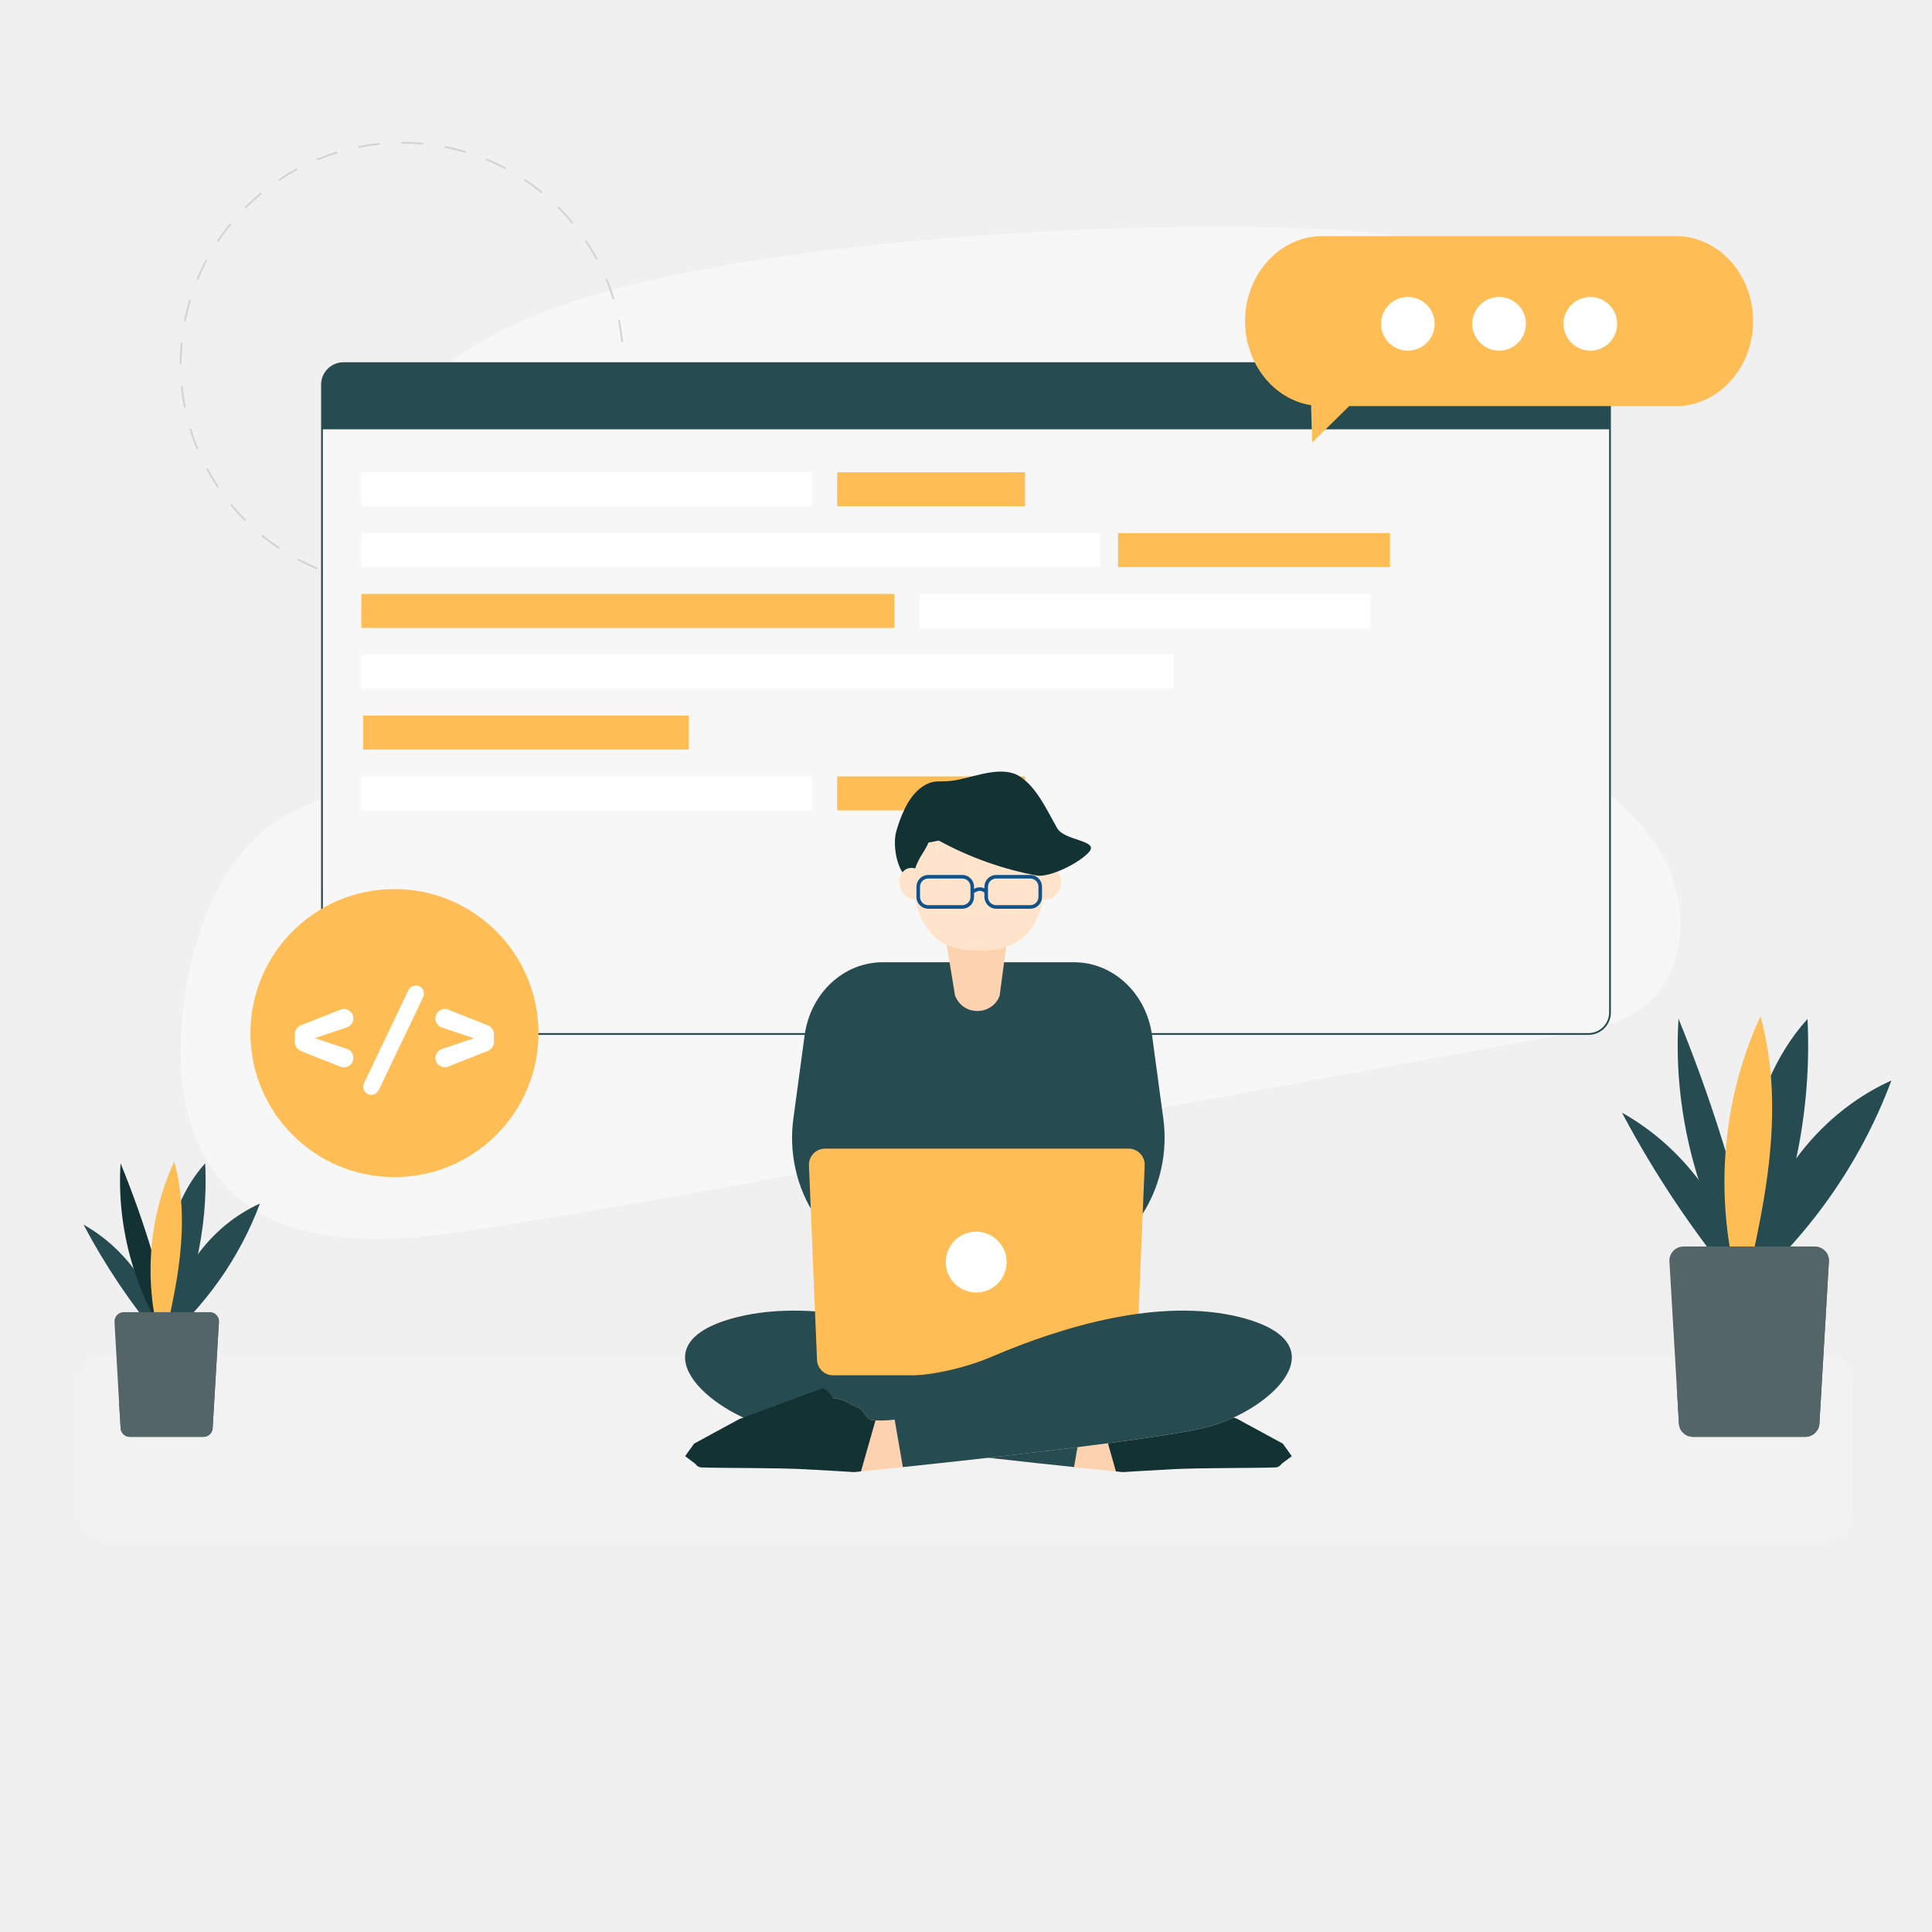
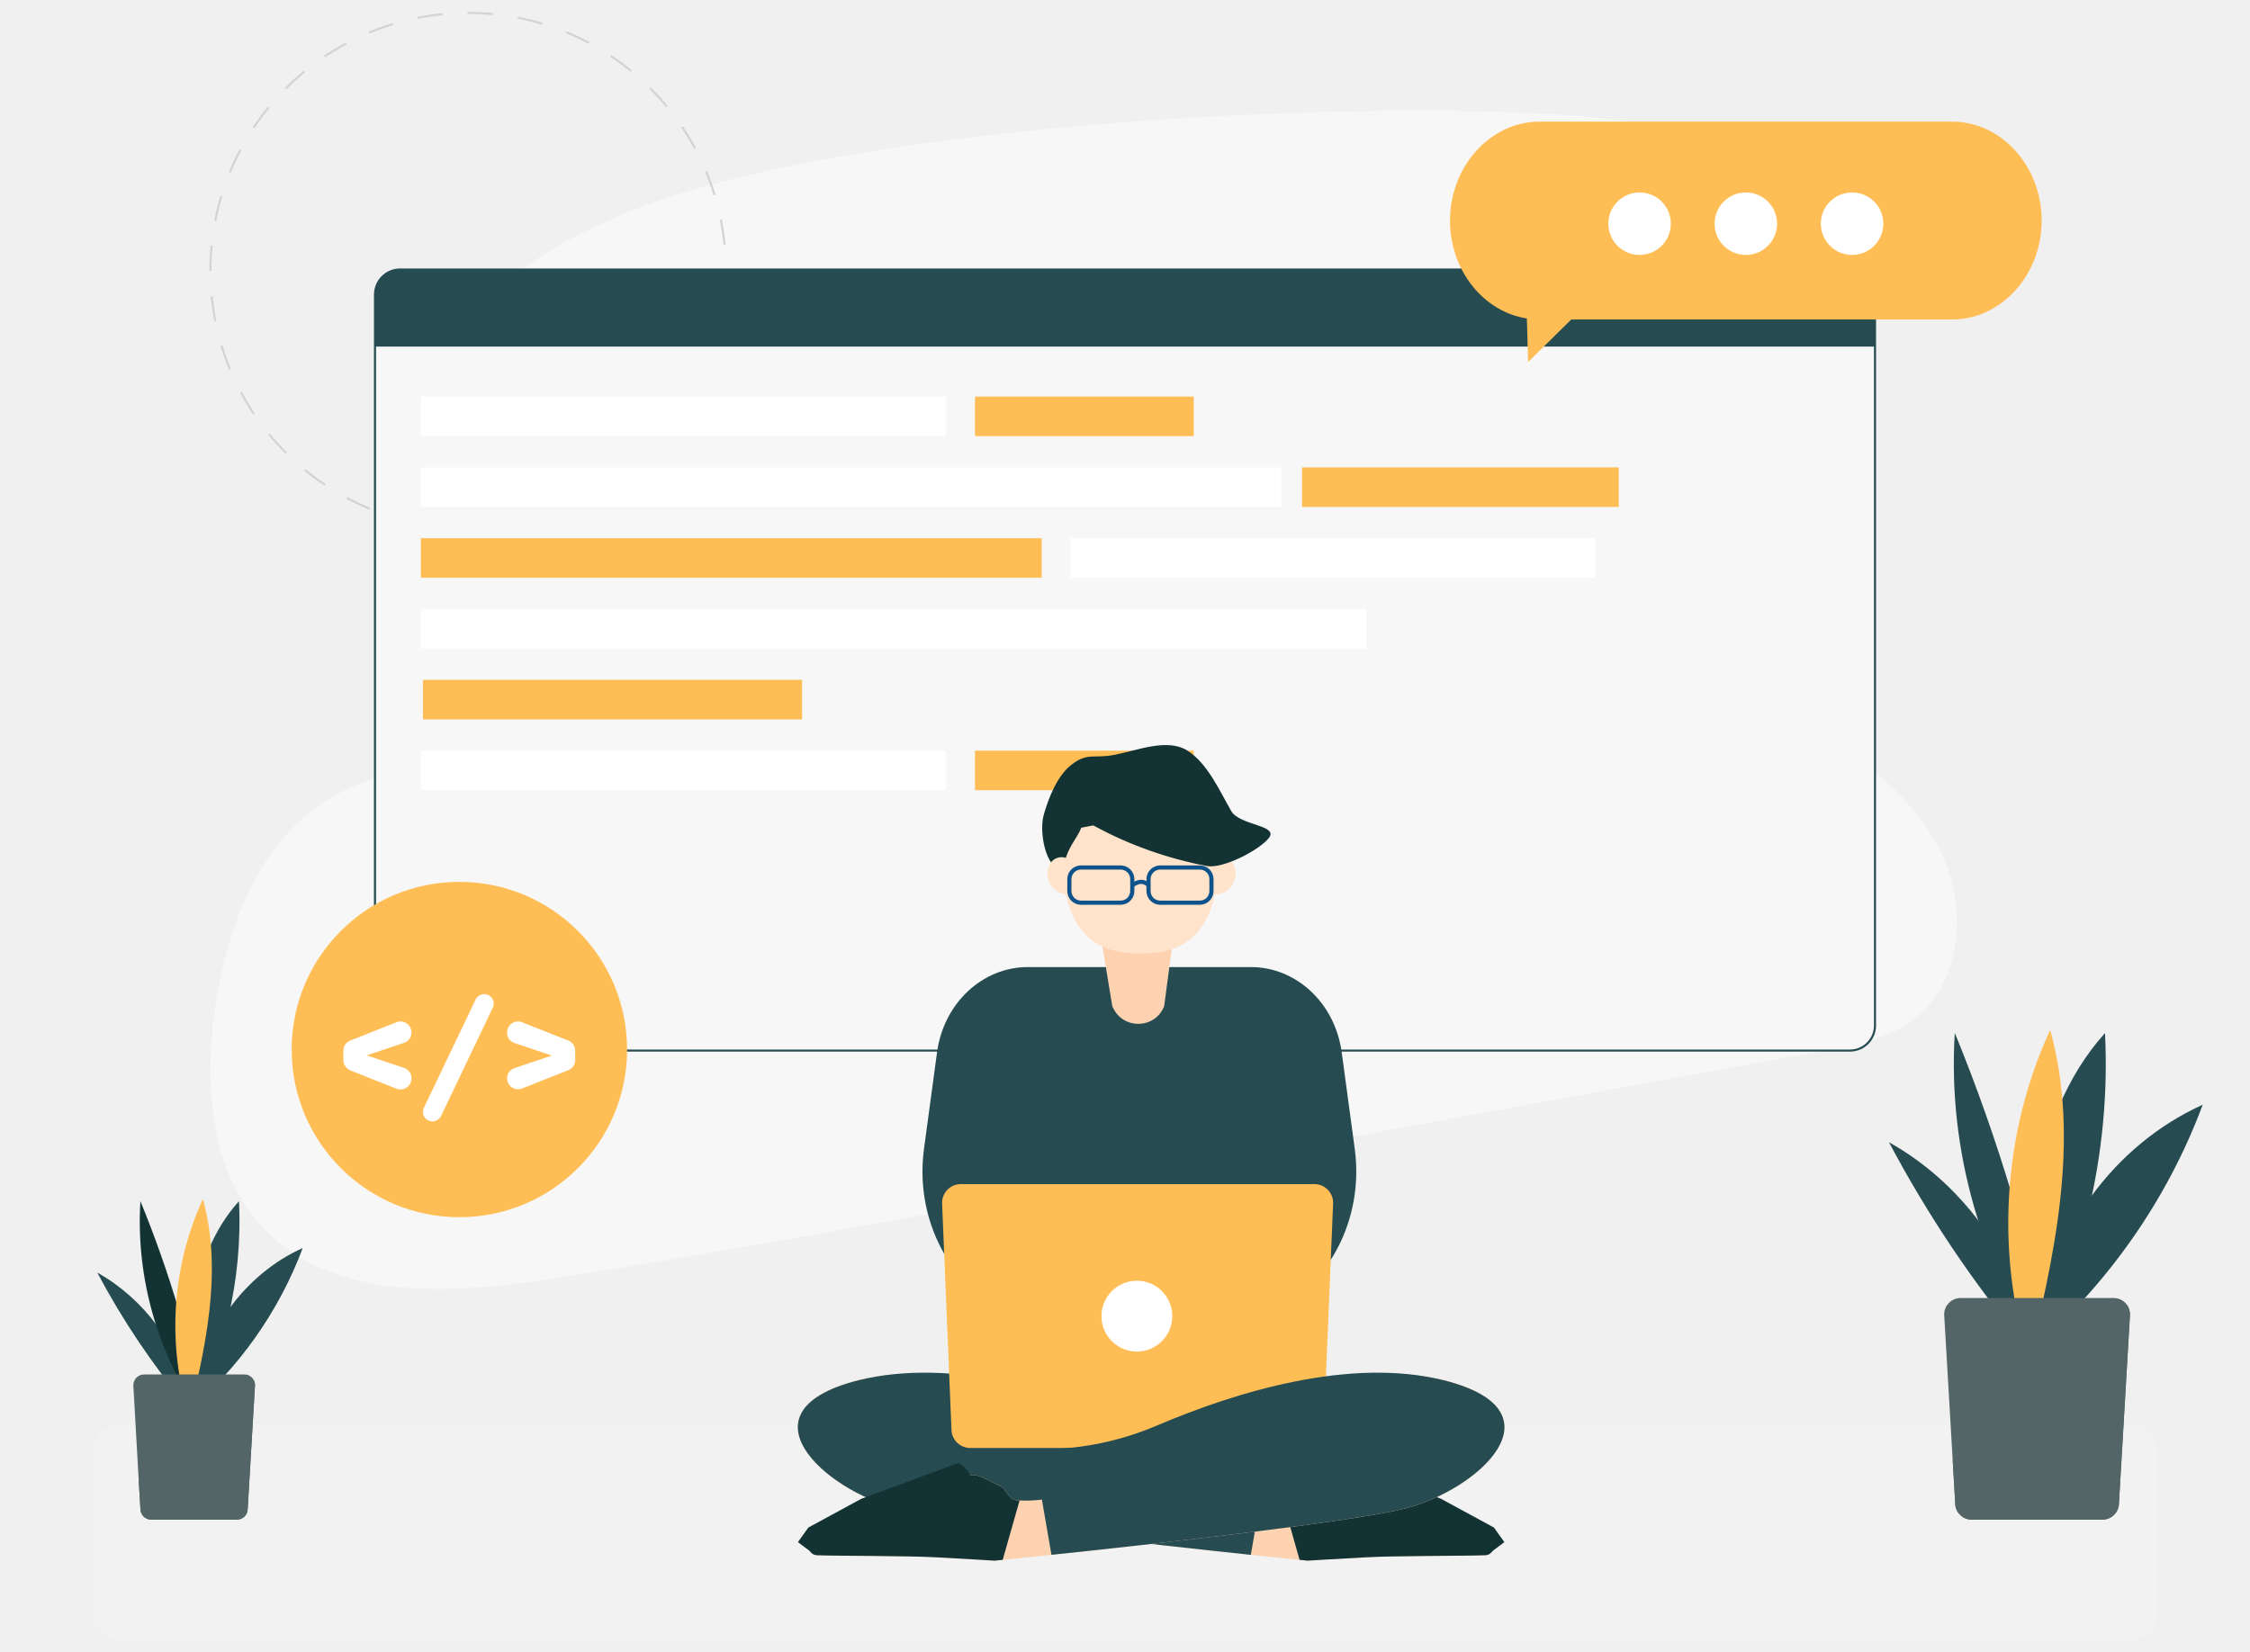
- <svg xmlns="http://www.w3.org/2000/svg" version="1.1" id="Layer_1" x="0px" y="0px" viewBox="0 0 1080 1080" style="enable-background:new 0 0 1080 1080;" xml:space="preserve">
+ <svg xmlns="http://www.w3.org/2000/svg" version="1.1" id="Layer_1" x="0px" y="0px" viewBox="0 0 1080 792.8" style="enable-background:new 0 0 1080 792.8;" xml:space="preserve">
  <style type="text/css">
	.st0{fill:#F7F7F7;}
	.st1{fill:none;stroke:#D3D3D3;stroke-miterlimit:10;stroke-dasharray:12.14,12.14;}
	.st2{fill:#F2F2F2;}
	.st3{fill:#F7F7F7;stroke:#264C51;stroke-miterlimit:10;}
	.st4{fill:#264C51;}
	.st5{fill:#FFFFFF;}
	.st6{fill:#FFBE55;}
	.st7{fill:#072C3D;}
	.st8{fill:#FCD2B1;}
	.st9{fill:#133233;}
	.st10{fill:#FFE3CA;}
	.st11{fill:none;stroke:#0E538C;stroke-width:2;stroke-miterlimit:10;}
	.st12{fill:#536566;}
</style>
-   <path class="st0" d="M296.1,177.7c-23.9,10.4-47.6,23.2-64.3,43.2s-25.1,48.7-15,72.8c13.4,32.1,55.8,50.8,56,85.6  c0.1,24.9-22.9,43.9-46.1,53s-48.9,12.3-70,25.6c-31.9,20-46.8,58.7-52.9,95.8c-6.3,38.5-3.8,82.4,23.5,110.4  c33.9,34.7,89.9,30.8,137.9,23.4c64-9.9,127.7-21.5,191.5-33.1c139.7-25.5,279.4-50.9,419-76.4c15-2.7,30.6-5.7,42.7-14.9  c24.2-18.2,26.2-55.7,12.2-82.4c-14-26.8-40-45-65.8-60.7s-53.1-30.6-72.4-53.9s-28.9-57.7-14.3-84.1c12.4-22.4,39-34.4,50.6-57.2  c15.3-30.1-2.3-68.5-30.1-87.7C770.7,117.7,422.2,122.5,296.1,177.7z" />
-   <circle class="st1" cx="224.7" cy="203.5" r="123.7" />
-   <path class="st2" d="M1022.5,861h-965c-7.2,0-13-5.9-13-13v-77.5c0-7.2,5.9-13,13-13h965c7.2,0,13,5.9,13,13V848  C1035.5,855.1,1029.6,861,1022.5,861z" />
-   <path class="st3" d="M900,215v351c0,6.6-5.4,12-12,12H192c-6.6,0-12-5.4-12-12V215c0-6.6,5.4-12,12-12h696  C894.6,203,900,208.4,900,215z" />
-   <path class="st4" d="M900,215v25H180v-25c0-6.6,5.4-12,12-12h696C894.6,203,900,208.4,900,215z" />
-   <rect x="202" y="264" class="st5" width="252" height="19" />
-   <rect x="514" y="332" class="st5" width="252" height="19" />
-   <rect x="202" y="366" class="st5" width="454" height="19" />
-   <rect x="202" y="298" class="st5" width="413" height="19" />
-   <rect x="468" y="264" class="st6" width="105" height="19" />
-   <rect x="202" y="434" class="st5" width="252" height="19" />
-   <rect x="468" y="434" class="st6" width="105" height="19" />
-   <rect x="625" y="298" class="st6" width="152" height="19" />
-   <rect x="203" y="400" class="st6" width="182" height="19" />
-   <rect x="202" y="332" class="st6" width="298" height="19" />
-   <rect x="467.7" y="756.4" class="st7" width="152.6" height="35" />
-   <path class="st8" d="M430.8,797.9c26,6.5,121.9,17.2,169.6,22.2c10.6,1.1,18.8,2,23.4,2.4c2.5,0.3,3.9,0.4,3.9,0.4  s12.5-0.8,27.7-1.6c14-0.8,46.3-0.6,57.5-1c4.2-0.1,5.6-5.8,2-7.9c-6.6-3.8-34.3-15.1-47.9-16.8c-8.4-1-17.6-8.6-24.9-12.8  c-5.6-3.3-12,2.4-17.1,4.3c-2.5,0.9-4.3,6.5-7.1,6.7c-0.7,0.1-1.4,0.1-2.1,0.2c-3.5,0.2-7.2,0-10.7-0.4c-1-0.1-1.9-0.3-2.9-0.4  c-11.1-1.7-20.3-5.3-20.3-5.3c-34-17.6-108.8-64.7-167-52.3c-0.5,0.1-1,0.2-1.4,0.3c-0.5,0.1-1,0.2-1.4,0.3  C353.5,751.1,395.8,789.1,430.8,797.9z" />
-   <path class="st4" d="M430.8,797.9c26,6.5,121.9,17.2,169.6,22.2l8.7-50.3c-1.7-0.3-3.5-0.4-5.3-0.4c-18.4-0.2-36.6-4-53.6-11.2  c-38.6-16.5-93.2-33.1-138.2-21.9C353.5,751.1,395.8,789.1,430.8,797.9z" />
-   <path class="st9" d="M639.1,784c0-5,6-8,6-8l46.6,17.2l25.4,13.8l5,7l-6,4.5l-52-7.5l-17-10L639.1,784z" />
-   <path class="st9" d="M615.7,794l8.1,28.5c2.5,0.3,3.9,0.4,3.9,0.4s12.5-0.8,27.7-1.6c14-0.8,46.3-0.6,57.5-1c4.2-0.1,5.6-5.8,2-7.9  c-6.6-3.8-34.3-15.1-47.9-16.8c-8.4-1-17.6-8.6-24.9-12.8c-5.6-3.3-12,2.4-17.1,4.3c-2.5,0.9-4.3,6.5-7.1,6.7  C617.1,794,616.4,794,615.7,794z" />
-   <path class="st4" d="M650.3,625.3l-6.3-46.6c-3.2-23.4-21.7-40.8-43.6-40.8H558c-6.1,0-16.1,0-22.2,0h-42.4  c-21.9,0-40.4,17.4-43.6,40.8l-6.3,46.6c-4.9,36.6,15.6,71.6,48.4,82.3l43.8,14.3c6.1,0,11.1-5.4,11.1-12c0,6.6,5,12,11.1,12  l43.8-14.3C634.6,696.9,655.2,661.9,650.3,625.3z" />
-   <ellipse transform="matrix(0.3569 -0.9341 0.9341 0.3569 -84.9575 864.5851)" class="st10" cx="585.5" cy="494" rx="9" ry="7.5" />
-   <polygon class="st4" points="631.4,750.7 464.7,745.1 454.2,600.4 644.1,600.4 " />
-   <path class="st8" d="M528.4,523.3l5.5,33.4l0.4,0.8c5,10.6,20.2,10.1,24.5-0.8l0,0l4.5-33.9L528.4,523.3z" />
-   <path class="st10" d="M585.3,480.5c0,42.5-17,50.9-37.9,50.9s-37.9-8.3-37.9-50.9c0-23.1,17-41.8,37.9-41.8  C568.3,438.6,585.3,457.4,585.3,480.5z" />
-   <path class="st9" d="M524.8,469.9c17,9.3,35.5,15.9,54.6,19.5c7.5,1.4,24.9-7.5,29.6-13.4c5.1-6.3-14-6-18-13  c-5.7-9.9-11.4-22.9-21-29s-23.8-0.2-35,2c-10,2-13-1.4-21,5c-6.6,5.3-10.7,15.7-13,23.8c-2.3,8.1,0.7,25.3,9,27.2  c2-12,6.8-15.1,9-21L524.8,469.9z" />
-   <ellipse transform="matrix(0.9341 -0.3569 0.3569 0.9341 -142.6972 214.7294)" class="st10" cx="510.5" cy="494" rx="7.5" ry="9" />
-   <path class="st11" d="M537.9,507h-19c-3.1,0-5.6-2.5-5.6-5.6v-5.7c0-3.1,2.5-5.6,5.6-5.6h19c3.1,0,5.6,2.5,5.6,5.6v5.7  C543.5,504.5,541,507,537.9,507z" />
-   <path class="st11" d="M575.9,507h-19c-3.1,0-5.6-2.5-5.6-5.6v-5.7c0-3.1,2.5-5.6,5.6-5.6h19c3.1,0,5.6,2.5,5.6,5.6v5.7  C581.5,504.5,579,507,575.9,507z" />
-   <path class="st11" d="M543.5,498.5c2.8-1.5,4.8-2.5,7.8,0" />
-   <path class="st6" d="M626.4,768.8H465.7c-4.9,0-9-4-9-9l-4.5-108.7c0-4.9,4-9,9-9h169.7c4.9,0,9,4,9,9l-4.5,108.7  C635.3,764.8,631.3,768.8,626.4,768.8z" />
-   <circle class="st5" cx="545.7" cy="705.5" r="17" />
-   <path class="st8" d="M674.3,797.9c-26,6.5-121.9,17.2-169.6,22.2c-10.6,1.1-18.8,2-23.4,2.4c-2.5,0.3-3.9,0.4-3.9,0.4  s-12.5-0.8-27.7-1.6c-14-0.8-46.3-0.6-57.5-1c-4.2-0.1-5.6-5.8-2-7.9c6.6-3.8,34.3-15.1,47.9-16.8c8.4-1,17.6-8.6,24.9-12.8  c5.6-3.3,12,2.4,17.1,4.3c2.5,0.9,4.3,6.5,7.1,6.7c0.7,0.1,1.4,0.1,2.1,0.2c3.5,0.2,7.2,0,10.7-0.4c1-0.1,1.9-0.3,2.9-0.4  c11.1-1.7,20.3-5.3,20.3-5.3c34-17.6,108.8-64.7,167-52.3c0.5,0.1,1,0.2,1.4,0.3c0.5,0.1,1,0.2,1.4,0.3  C751.6,751.1,709.3,789.1,674.3,797.9z" />
-   <path class="st4" d="M674.3,797.9c-26,6.5-121.9,17.2-169.6,22.2l-8.7-50.3c1.7-0.3,3.5-0.4,5.3-0.4c18.4-0.2,36.6-4,53.6-11.2  c38.6-16.5,93.2-33.1,138.2-21.9C751.6,751.1,709.3,789.1,674.3,797.9z" />
-   <path class="st9" d="M466,784c0-5-6-8-6-8l-46.6,17.2L388,807l-5,7l6,4.5l52-7.5l17-10L466,784z" />
-   <path class="st9" d="M489.4,794l-8.1,28.5c-2.5,0.3-3.9,0.4-3.9,0.4s-12.5-0.8-27.7-1.6c-14-0.8-46.3-0.6-57.5-1  c-4.2-0.1-5.6-5.8-2-7.9c6.6-3.8,34.3-15.1,47.9-16.8c8.4-1,17.6-8.6,24.9-12.8c5.6-3.3,12,2.4,17.1,4.3c2.5,0.9,4.3,6.5,7.1,6.7  C488.1,794,488.8,794,489.4,794z" />
-   <path class="st6" d="M937,132H739c-23.6,0-43,21.4-43,47.5l0,0c0,23.9,16.1,43.8,36.9,47l0.6,20.9l20.7-20.4H937  c23.6,0,43-21.4,43-47.5l0,0C980,153.4,960.7,132,937,132z" />
-   <circle class="st5" cx="787" cy="181" r="15" />
-   <circle class="st5" cx="838" cy="181" r="15" />
-   <circle class="st5" cx="889" cy="181" r="15" />
-   <circle class="st6" cx="220.5" cy="577.5" r="80.5" />
-   <path class="st5" d="M164.8,582.5v-4.4c0-2.2,1.3-4.1,3.3-4.9l22.2-8.8c3.5-1.4,7.2,1.2,7.2,4.9l0,0c0,2.3-1.4,4.3-3.6,5l-17.9,6  l17.9,6c2.2,0.7,3.6,2.7,3.6,5v0.1c0,3.7-3.8,6.3-7.2,4.9l-22.2-8.8C166.2,586.6,164.8,584.7,164.8,582.5z" />
-   <path class="st5" d="M232.4,550.9L232.4,550.9c3.4,0,5.6,3.5,4.1,6.6l-24.8,51.9c-0.8,1.6-2.4,2.6-4.1,2.6l0,0  c-3.4,0-5.6-3.5-4.1-6.6l24.8-51.9C229.1,551.9,230.7,550.9,232.4,550.9z" />
-   <path class="st5" d="M247,586.4l17.9-6l-17.9-6c-2.1-0.7-3.6-2.7-3.6-5v-0.1c0-3.7,3.8-6.3,7.2-4.9l22.2,8.8c2,0.8,3.3,2.7,3.3,4.9  v4.4c0,2.2-1.3,4.1-3.3,4.9l-22.2,8.8c-3.5,1.4-7.2-1.2-7.2-4.9l0,0C243.4,589.1,244.9,587.1,247,586.4z" />
-   <path class="st4" d="M974.7,714.1c-8.2-38.5-33.7-72.9-68-92.1c18.4,34.7,40.3,67.4,65.5,97.6L974.7,714.1z" />
-   <path class="st4" d="M983.9,728.5c-32.7-45.7-49.1-102.9-45.6-159c21.2,51.8,37.2,105.7,47.7,160.6L983.9,728.5z" />
-   <path class="st4" d="M974.5,730.1c-1-28.1-2-56.5,2.4-84.3s14.6-55.3,33.5-76.2c2.9,57.6-11.1,115.9-39.6,166L974.5,730.1z" />
-   <path class="st6" d="M975.9,732.6c-18.4-53.2-15.4-113.4,8.2-164.5c14.8,53.4,1.7,110-11.4,163.8L975.9,732.6z" />
-   <path class="st4" d="M978.3,712.9c5.1-46.7,36.2-89.6,79-108.9c-17.3,46.5-47,88.4-85.1,120.3L978.3,712.9z" />
-   <path class="st12" d="M1022.4,704.7l-5.3,90.6c0,4.4-3.6,7.9-7.9,7.9h-62.8c-4.4,0-7.9-3.6-7.9-7.9l-1.2-20.5l-4.1-70.1  c0-4.4,3.6-7.9,7.9-7.9h73.4c2.9,0,5.4,1.5,6.8,3.8l0,0C1021.9,701.8,1022.4,703.2,1022.4,704.7z" />
-   <path class="st12" d="M1022.4,704.7l-5.3,90.6c0,4.4-3.6,7.9-7.9,7.9h-62.8c-4.4,0-7.9-3.6-7.9-7.9l-1.2-20.5  c29.3-8.4,59.5-44.6,84-74.2C1021.9,701.8,1022.4,703.2,1022.4,704.7z" />
-   <path class="st4" d="M91.2,744.9c-5.4-25.2-22-47.7-44.5-60.3c12,22.7,26.4,44.1,42.9,63.9L91.2,744.9z" />
-   <path class="st9" d="M97.2,754.3c-21.4-29.9-32.1-67.3-29.8-104c13.9,33.9,24.4,69.2,31.2,105.2L97.2,754.3z" />
-   <path class="st4" d="M91.1,755.4c-0.7-18.4-1.3-37,1.6-55.2s9.6-36.2,22-49.9c1.9,37.7-7.2,75.9-26,108.7L91.1,755.4z" />
-   <path class="st6" d="M92,757c-12.1-34.8-10.1-74.3,5.4-107.7c9.7,34.9,1.1,72-7.5,107.2L92,757z" />
-   <path class="st4" d="M93.6,744.1c3.3-30.5,23.7-58.7,51.7-71.3c-11.4,30.5-30.8,57.9-55.7,78.8L93.6,744.1z" />
-   <path class="st12" d="M122.4,738.7l-3.5,59.3c0,2.9-2.3,5.2-5.2,5.2H72.6c-2.9,0-5.2-2.3-5.2-5.2l-0.8-13.4L64,738.7  c0-2.9,2.3-5.2,5.2-5.2h48.1c1.9,0,3.5,1,4.4,2.5l0,0C122.2,736.8,122.4,737.8,122.4,738.7z" />
-   <path class="st12" d="M122.4,738.7l-3.5,59.3c0,2.9-2.3,5.2-5.2,5.2H72.6c-2.9,0-5.2-2.3-5.2-5.2l-0.8-13.4  c19.2-5.5,39-29.2,55-48.6C122.2,736.8,122.4,737.8,122.4,738.7z" />
+   <path class="st0" d="M296.1,104.1c-23.9,10.4-47.6,23.2-64.3,43.2s-25.1,48.7-15,72.8c13.4,32.1,55.8,50.8,56,85.6  c0.1,24.9-22.9,43.9-46.1,53s-48.9,12.3-70,25.6c-31.9,20-46.8,58.7-52.9,95.8c-6.3,38.5-3.8,82.4,23.5,110.4  c33.9,34.7,89.9,30.8,137.9,23.4c64-9.9,127.7-21.5,191.5-33.1c139.7-25.5,279.4-50.9,419-76.4c15-2.7,30.6-5.7,42.7-14.9  c24.2-18.2,26.2-55.7,12.2-82.4c-14-26.8-40-45-65.8-60.7s-53.1-30.6-72.4-53.9s-28.9-57.7-14.3-84.1c12.4-22.4,39-34.4,50.6-57.2  c15.3-30.1-2.3-68.5-30.1-87.7C770.7,44.1,422.2,48.9,296.1,104.1z" />
+   <circle class="st1" cx="224.7" cy="129.9" r="123.7" />
+   <path class="st2" d="M1022.5,787.4h-965c-7.2,0-13-5.9-13-13v-77.5c0-7.2,5.9-13,13-13h965c7.2,0,13,5.9,13,13v77.5  C1035.5,781.5,1029.6,787.4,1022.5,787.4z" />
+   <path class="st3" d="M900,141.4v351c0,6.6-5.4,12-12,12H192c-6.6,0-12-5.4-12-12v-351c0-6.6,5.4-12,12-12h696  C894.6,129.4,900,134.8,900,141.4z" />
+   <path class="st4" d="M900,141.4v25H180v-25c0-6.6,5.4-12,12-12h696C894.6,129.4,900,134.8,900,141.4z" />
+   <rect x="202" y="190.4" class="st5" width="252" height="19" />
+   <rect x="514" y="258.4" class="st5" width="252" height="19" />
+   <rect x="202" y="292.4" class="st5" width="454" height="19" />
+   <rect x="202" y="224.4" class="st5" width="413" height="19" />
+   <rect x="468" y="190.4" class="st6" width="105" height="19" />
+   <rect x="202" y="360.4" class="st5" width="252" height="19" />
+   <rect x="468" y="360.4" class="st6" width="105" height="19" />
+   <rect x="625" y="224.4" class="st6" width="152" height="19" />
+   <rect x="203" y="326.4" class="st6" width="182" height="19" />
+   <rect x="202" y="258.4" class="st6" width="298" height="19" />
+   <rect x="467.7" y="682.8" class="st7" width="152.6" height="35" />
+   <path class="st8" d="M430.8,724.3c26,6.5,121.9,17.2,169.6,22.2c10.6,1.1,18.8,2,23.4,2.4c2.5,0.3,3.9,0.4,3.9,0.4  s12.5-0.8,27.7-1.6c14-0.8,46.3-0.6,57.5-1c4.2-0.1,5.6-5.8,2-7.9c-6.6-3.8-34.3-15.1-47.9-16.8c-8.4-1-17.6-8.6-24.9-12.8  c-5.6-3.3-12,2.4-17.1,4.3c-2.5,0.9-4.3,6.5-7.1,6.7c-0.7,0.1-1.4,0.1-2.1,0.2c-3.5,0.2-7.2,0-10.7-0.4c-1-0.1-1.9-0.3-2.9-0.4  c-11.1-1.7-20.3-5.3-20.3-5.3c-34-17.6-108.8-64.7-167-52.3c-0.5,0.1-1,0.2-1.4,0.3c-0.5,0.1-1,0.2-1.4,0.3  C353.5,677.5,395.8,715.5,430.8,724.3z" />
+   <path class="st4" d="M430.8,724.3c26,6.5,121.9,17.2,169.6,22.2l8.7-50.3c-1.7-0.3-3.5-0.4-5.3-0.4c-18.4-0.2-36.6-4-53.6-11.2  c-38.6-16.5-93.2-33.1-138.2-21.9C353.5,677.5,395.8,715.5,430.8,724.3z" />
+   <path class="st9" d="M639.1,710.4c0-5,6-8,6-8l46.6,17.2l25.4,13.8l5,7l-6,4.5l-52-7.5l-17-10L639.1,710.4z" />
+   <path class="st9" d="M615.7,720.4l8.1,28.5c2.5,0.3,3.9,0.4,3.9,0.4s12.5-0.8,27.7-1.6c14-0.8,46.3-0.6,57.5-1  c4.2-0.1,5.6-5.8,2-7.9c-6.6-3.8-34.3-15.1-47.9-16.8c-8.4-1-17.6-8.6-24.9-12.8c-5.6-3.3-12,2.4-17.1,4.3c-2.5,0.9-4.3,6.5-7.1,6.7  C617.1,720.4,616.4,720.4,615.7,720.4z" />
+   <path class="st4" d="M650.3,551.7l-6.3-46.6c-3.2-23.4-21.7-40.8-43.6-40.8H558c-6.1,0-16.1,0-22.2,0h-42.4  c-21.9,0-40.4,17.4-43.6,40.8l-6.3,46.6c-4.9,36.6,15.6,71.6,48.4,82.3l43.8,14.3c6.1,0,11.1-5.4,11.1-12c0,6.6,5,12,11.1,12  l43.8-14.3C634.6,623.3,655.2,588.3,650.3,551.7z" />
+   <ellipse transform="matrix(0.3569 -0.9341 0.9341 0.3569 -16.2572 817.2317)" class="st10" cx="585.4" cy="420.4" rx="9" ry="7.5" />
+   <polygon class="st4" points="631.4,677.1 464.7,671.5 454.2,526.8 644.1,526.8 " />
+   <path class="st8" d="M528.4,449.7l5.5,33.4l0.4,0.8c5,10.6,20.2,10.1,24.5-0.8l0,0l4.5-33.9L528.4,449.7z" />
+   <path class="st10" d="M585.3,406.9c0,42.5-17,50.9-37.9,50.9s-37.9-8.3-37.9-50.9c0-23.1,17-41.8,37.9-41.8  C568.3,365,585.3,383.8,585.3,406.9z" />
+   <path class="st9" d="M524.8,396.3c17,9.3,35.5,15.9,54.6,19.5c7.5,1.4,24.9-7.5,29.6-13.4c5.1-6.3-14-6-18-13  c-5.7-9.9-11.4-22.9-21-29s-23.8-0.2-35,2c-10,2-13-1.4-21,5c-6.6,5.3-10.7,15.7-13,23.8c-2.3,8.1,0.7,25.3,9,27.2  c2-12,6.8-15.1,9-21L524.8,396.3z" />
+   <ellipse transform="matrix(0.9341 -0.3569 0.3569 0.9341 -116.4322 209.8817)" class="st10" cx="510.5" cy="420.4" rx="7.5" ry="9" />
+   <path class="st11" d="M537.9,433.4h-19c-3.1,0-5.6-2.5-5.6-5.6v-5.7c0-3.1,2.5-5.6,5.6-5.6h19c3.1,0,5.6,2.5,5.6,5.6v5.7  C543.5,430.9,541,433.4,537.9,433.4z" />
+   <path class="st11" d="M575.9,433.4h-19c-3.1,0-5.6-2.5-5.6-5.6v-5.7c0-3.1,2.5-5.6,5.6-5.6h19c3.1,0,5.6,2.5,5.6,5.6v5.7  C581.5,430.9,579,433.4,575.9,433.4z" />
+   <path class="st11" d="M543.5,424.9c2.8-1.5,4.8-2.5,7.8,0" />
+   <path class="st6" d="M626.4,695.2H465.7c-4.9,0-9-4-9-9l-4.5-108.7c0-4.9,4-9,9-9h169.7c4.9,0,9,4,9,9l-4.5,108.7  C635.3,691.2,631.3,695.2,626.4,695.2z" />
+   <circle class="st5" cx="545.7" cy="631.9" r="17" />
+   <path class="st8" d="M674.3,724.3c-26,6.5-121.9,17.2-169.6,22.2c-10.6,1.1-18.8,2-23.4,2.4c-2.5,0.3-3.9,0.4-3.9,0.4  s-12.5-0.8-27.7-1.6c-14-0.8-46.3-0.6-57.5-1c-4.2-0.1-5.6-5.8-2-7.9c6.6-3.8,34.3-15.1,47.9-16.8c8.4-1,17.6-8.6,24.9-12.8  c5.6-3.3,12,2.4,17.1,4.3c2.5,0.9,4.3,6.5,7.1,6.7c0.7,0.1,1.4,0.1,2.1,0.2c3.5,0.2,7.2,0,10.7-0.4c1-0.1,1.9-0.3,2.9-0.4  c11.1-1.7,20.3-5.3,20.3-5.3c34-17.6,108.8-64.7,167-52.3c0.5,0.1,1,0.2,1.4,0.3c0.5,0.1,1,0.2,1.4,0.3  C751.6,677.5,709.3,715.5,674.3,724.3z" />
+   <path class="st4" d="M674.3,724.3c-26,6.5-121.9,17.2-169.6,22.2l-8.7-50.3c1.7-0.3,3.5-0.4,5.3-0.4c18.4-0.2,36.6-4,53.6-11.2  c38.6-16.5,93.2-33.1,138.2-21.9C751.6,677.5,709.3,715.5,674.3,724.3z" />
+   <path class="st9" d="M466,710.4c0-5-6-8-6-8l-46.6,17.2L388,733.4l-5,7l6,4.5l52-7.5l17-10L466,710.4z" />
+   <path class="st9" d="M489.4,720.4l-8.1,28.5c-2.5,0.3-3.9,0.4-3.9,0.4s-12.5-0.8-27.7-1.6c-14-0.8-46.3-0.6-57.5-1  c-4.2-0.1-5.6-5.8-2-7.9c6.6-3.8,34.3-15.1,47.9-16.8c8.4-1,17.6-8.6,24.9-12.8c5.6-3.3,12,2.4,17.1,4.3c2.5,0.9,4.3,6.5,7.1,6.7  C488.1,720.4,488.8,720.4,489.4,720.4z" />
+   <path class="st6" d="M937,58.4H739c-23.6,0-43,21.4-43,47.5l0,0c0,23.9,16.1,43.8,36.9,47l0.6,20.9l20.7-20.4H937  c23.6,0,43-21.4,43-47.5l0,0C980,79.8,960.7,58.4,937,58.4z" />
+   <circle class="st5" cx="787" cy="107.4" r="15" />
+   <circle class="st5" cx="838" cy="107.4" r="15" />
+   <circle class="st5" cx="889" cy="107.4" r="15" />
+   <circle class="st6" cx="220.5" cy="503.9" r="80.5" />
+   <path class="st5" d="M164.8,508.9v-4.4c0-2.2,1.3-4.1,3.3-4.9l22.2-8.8c3.5-1.4,7.2,1.2,7.2,4.9l0,0c0,2.3-1.4,4.3-3.6,5l-17.9,6  l17.9,6c2.2,0.7,3.6,2.7,3.6,5v0.1c0,3.7-3.8,6.3-7.2,4.9l-22.2-8.8C166.2,513,164.8,511.1,164.8,508.9z" />
+   <path class="st5" d="M232.4,477.3L232.4,477.3c3.4,0,5.6,3.5,4.1,6.6l-24.8,51.9c-0.8,1.6-2.4,2.6-4.1,2.6l0,0  c-3.4,0-5.6-3.5-4.1-6.6l24.8-51.9C229.1,478.3,230.7,477.3,232.4,477.3z" />
+   <path class="st5" d="M247,512.8l17.9-6l-17.9-6c-2.1-0.7-3.6-2.7-3.6-5v-0.1c0-3.7,3.8-6.3,7.2-4.9l22.2,8.8c2,0.8,3.3,2.7,3.3,4.9  v4.4c0,2.2-1.3,4.1-3.3,4.9l-22.2,8.8c-3.5,1.4-7.2-1.2-7.2-4.9l0,0C243.4,515.5,244.9,513.5,247,512.8z" />
+   <path class="st4" d="M974.7,640.5c-8.2-38.5-33.7-72.9-68-92.1c18.4,34.7,40.3,67.4,65.5,97.6L974.7,640.5z" />
+   <path class="st4" d="M983.9,654.9c-32.7-45.7-49.1-102.9-45.6-159c21.2,51.8,37.2,105.7,47.7,160.6L983.9,654.9z" />
+   <path class="st4" d="M974.5,656.5c-1-28.1-2-56.5,2.4-84.3s14.6-55.3,33.5-76.2c2.9,57.6-11.1,115.9-39.6,166L974.5,656.5z" />
+   <path class="st6" d="M975.9,659c-18.4-53.2-15.4-113.4,8.2-164.5c14.8,53.4,1.7,110-11.4,163.8L975.9,659z" />
+   <path class="st4" d="M978.3,639.3c5.1-46.7,36.2-89.6,79-108.9c-17.3,46.5-47,88.4-85.1,120.3L978.3,639.3z" />
+   <path class="st12" d="M1022.4,631.1l-5.3,90.6c0,4.4-3.6,7.9-7.9,7.9h-62.8c-4.4,0-7.9-3.6-7.9-7.9l-1.2-20.5l-4.1-70.1  c0-4.4,3.6-7.9,7.9-7.9h73.4c2.9,0,5.4,1.5,6.8,3.8l0,0C1021.9,628.2,1022.4,629.6,1022.4,631.1z" />
+   <path class="st12" d="M1022.4,631.1l-5.3,90.6c0,4.4-3.6,7.9-7.9,7.9h-62.8c-4.4,0-7.9-3.6-7.9-7.9l-1.2-20.5  c29.3-8.4,59.5-44.6,84-74.2C1021.9,628.2,1022.4,629.6,1022.4,631.1z" />
+   <path class="st4" d="M91.2,671.3c-5.4-25.2-22-47.7-44.5-60.3c12,22.7,26.4,44.1,42.9,63.9L91.2,671.3z" />
+   <path class="st9" d="M97.2,680.7c-21.4-29.9-32.1-67.3-29.8-104c13.9,33.9,24.4,69.2,31.2,105.2L97.2,680.7z" />
+   <path class="st4" d="M91.1,681.8c-0.7-18.4-1.3-37,1.6-55.2s9.6-36.2,22-49.9c1.9,37.7-7.2,75.9-26,108.7L91.1,681.8z" />
+   <path class="st6" d="M92,683.4c-12.1-34.8-10.1-74.3,5.4-107.7c9.7,34.9,1.1,72-7.5,107.2L92,683.4z" />
+   <path class="st4" d="M93.6,670.5c3.3-30.5,23.7-58.7,51.7-71.3c-11.4,30.5-30.8,57.9-55.7,78.8L93.6,670.5z" />
+   <path class="st12" d="M122.4,665.1l-3.5,59.3c0,2.9-2.3,5.2-5.2,5.2H72.6c-2.9,0-5.2-2.3-5.2-5.2L66.6,711L64,665.1  c0-2.9,2.3-5.2,5.2-5.2h48.1c1.9,0,3.5,1,4.4,2.5l0,0C122.2,663.2,122.4,664.2,122.4,665.1z" />
+   <path class="st12" d="M122.4,665.1l-3.5,59.3c0,2.9-2.3,5.2-5.2,5.2H72.6c-2.9,0-5.2-2.3-5.2-5.2L66.6,711c19.2-5.5,39-29.2,55-48.6  C122.2,663.2,122.4,664.2,122.4,665.1z" />
</svg>
